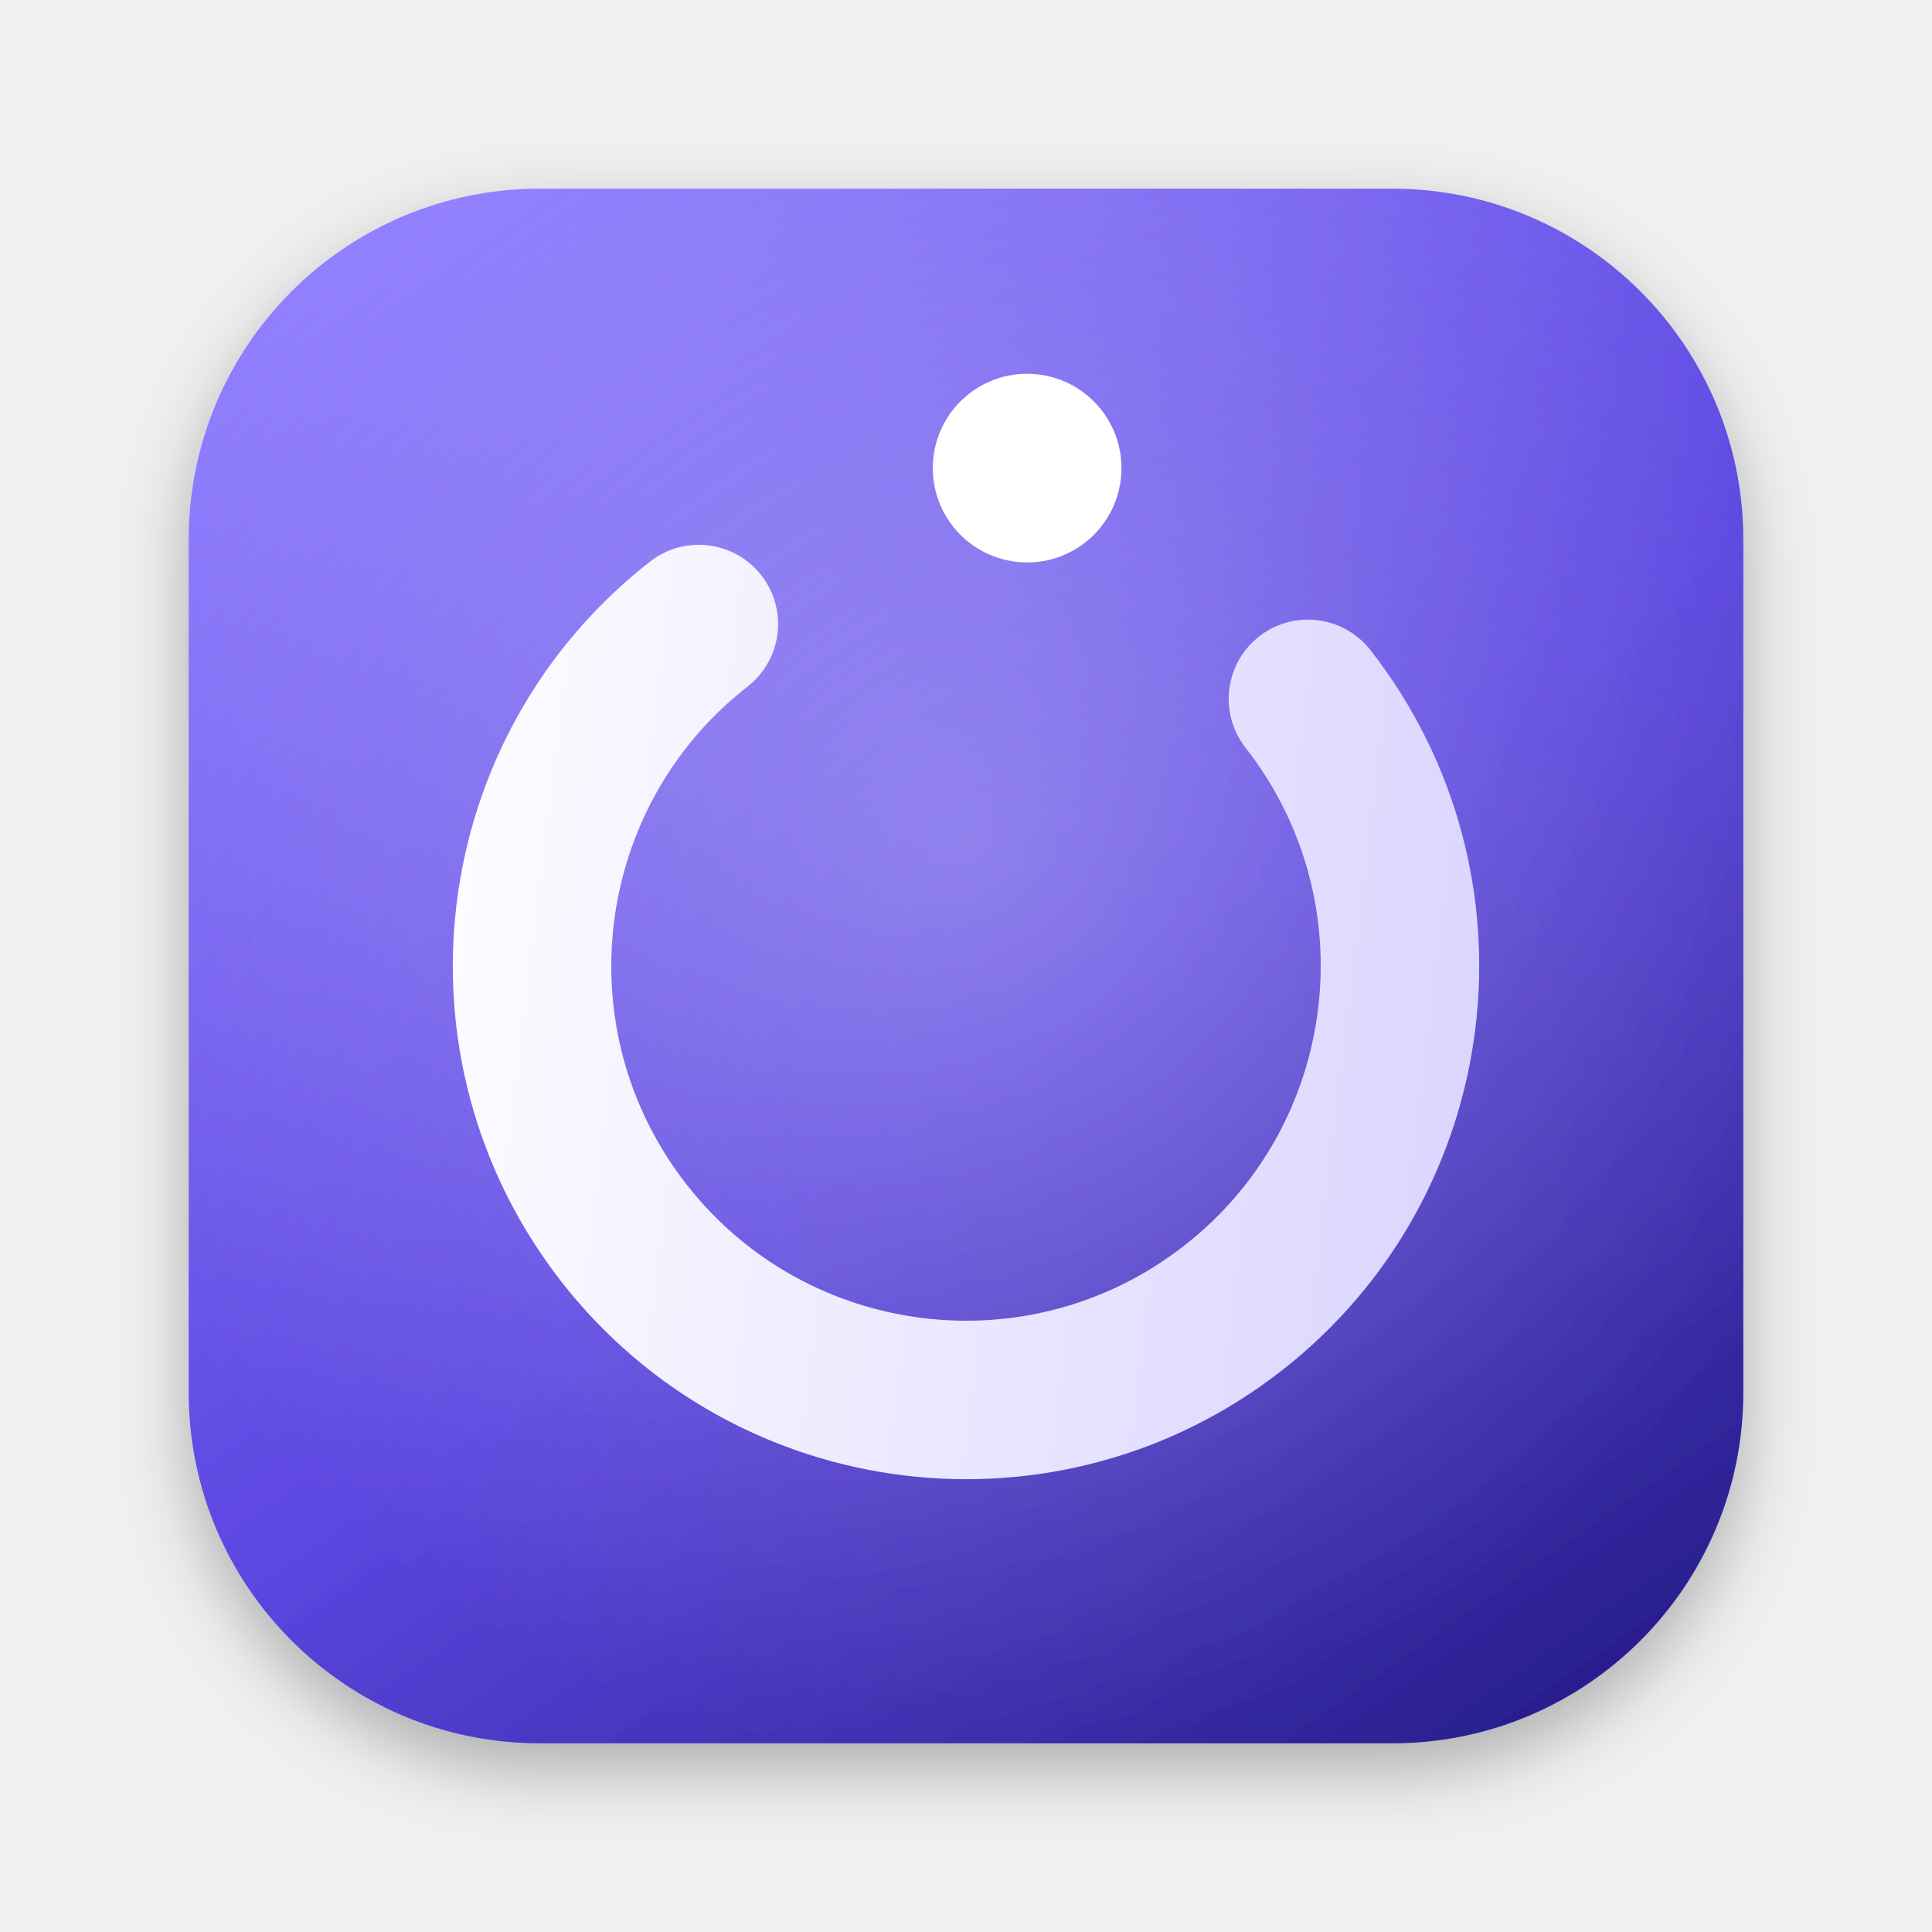
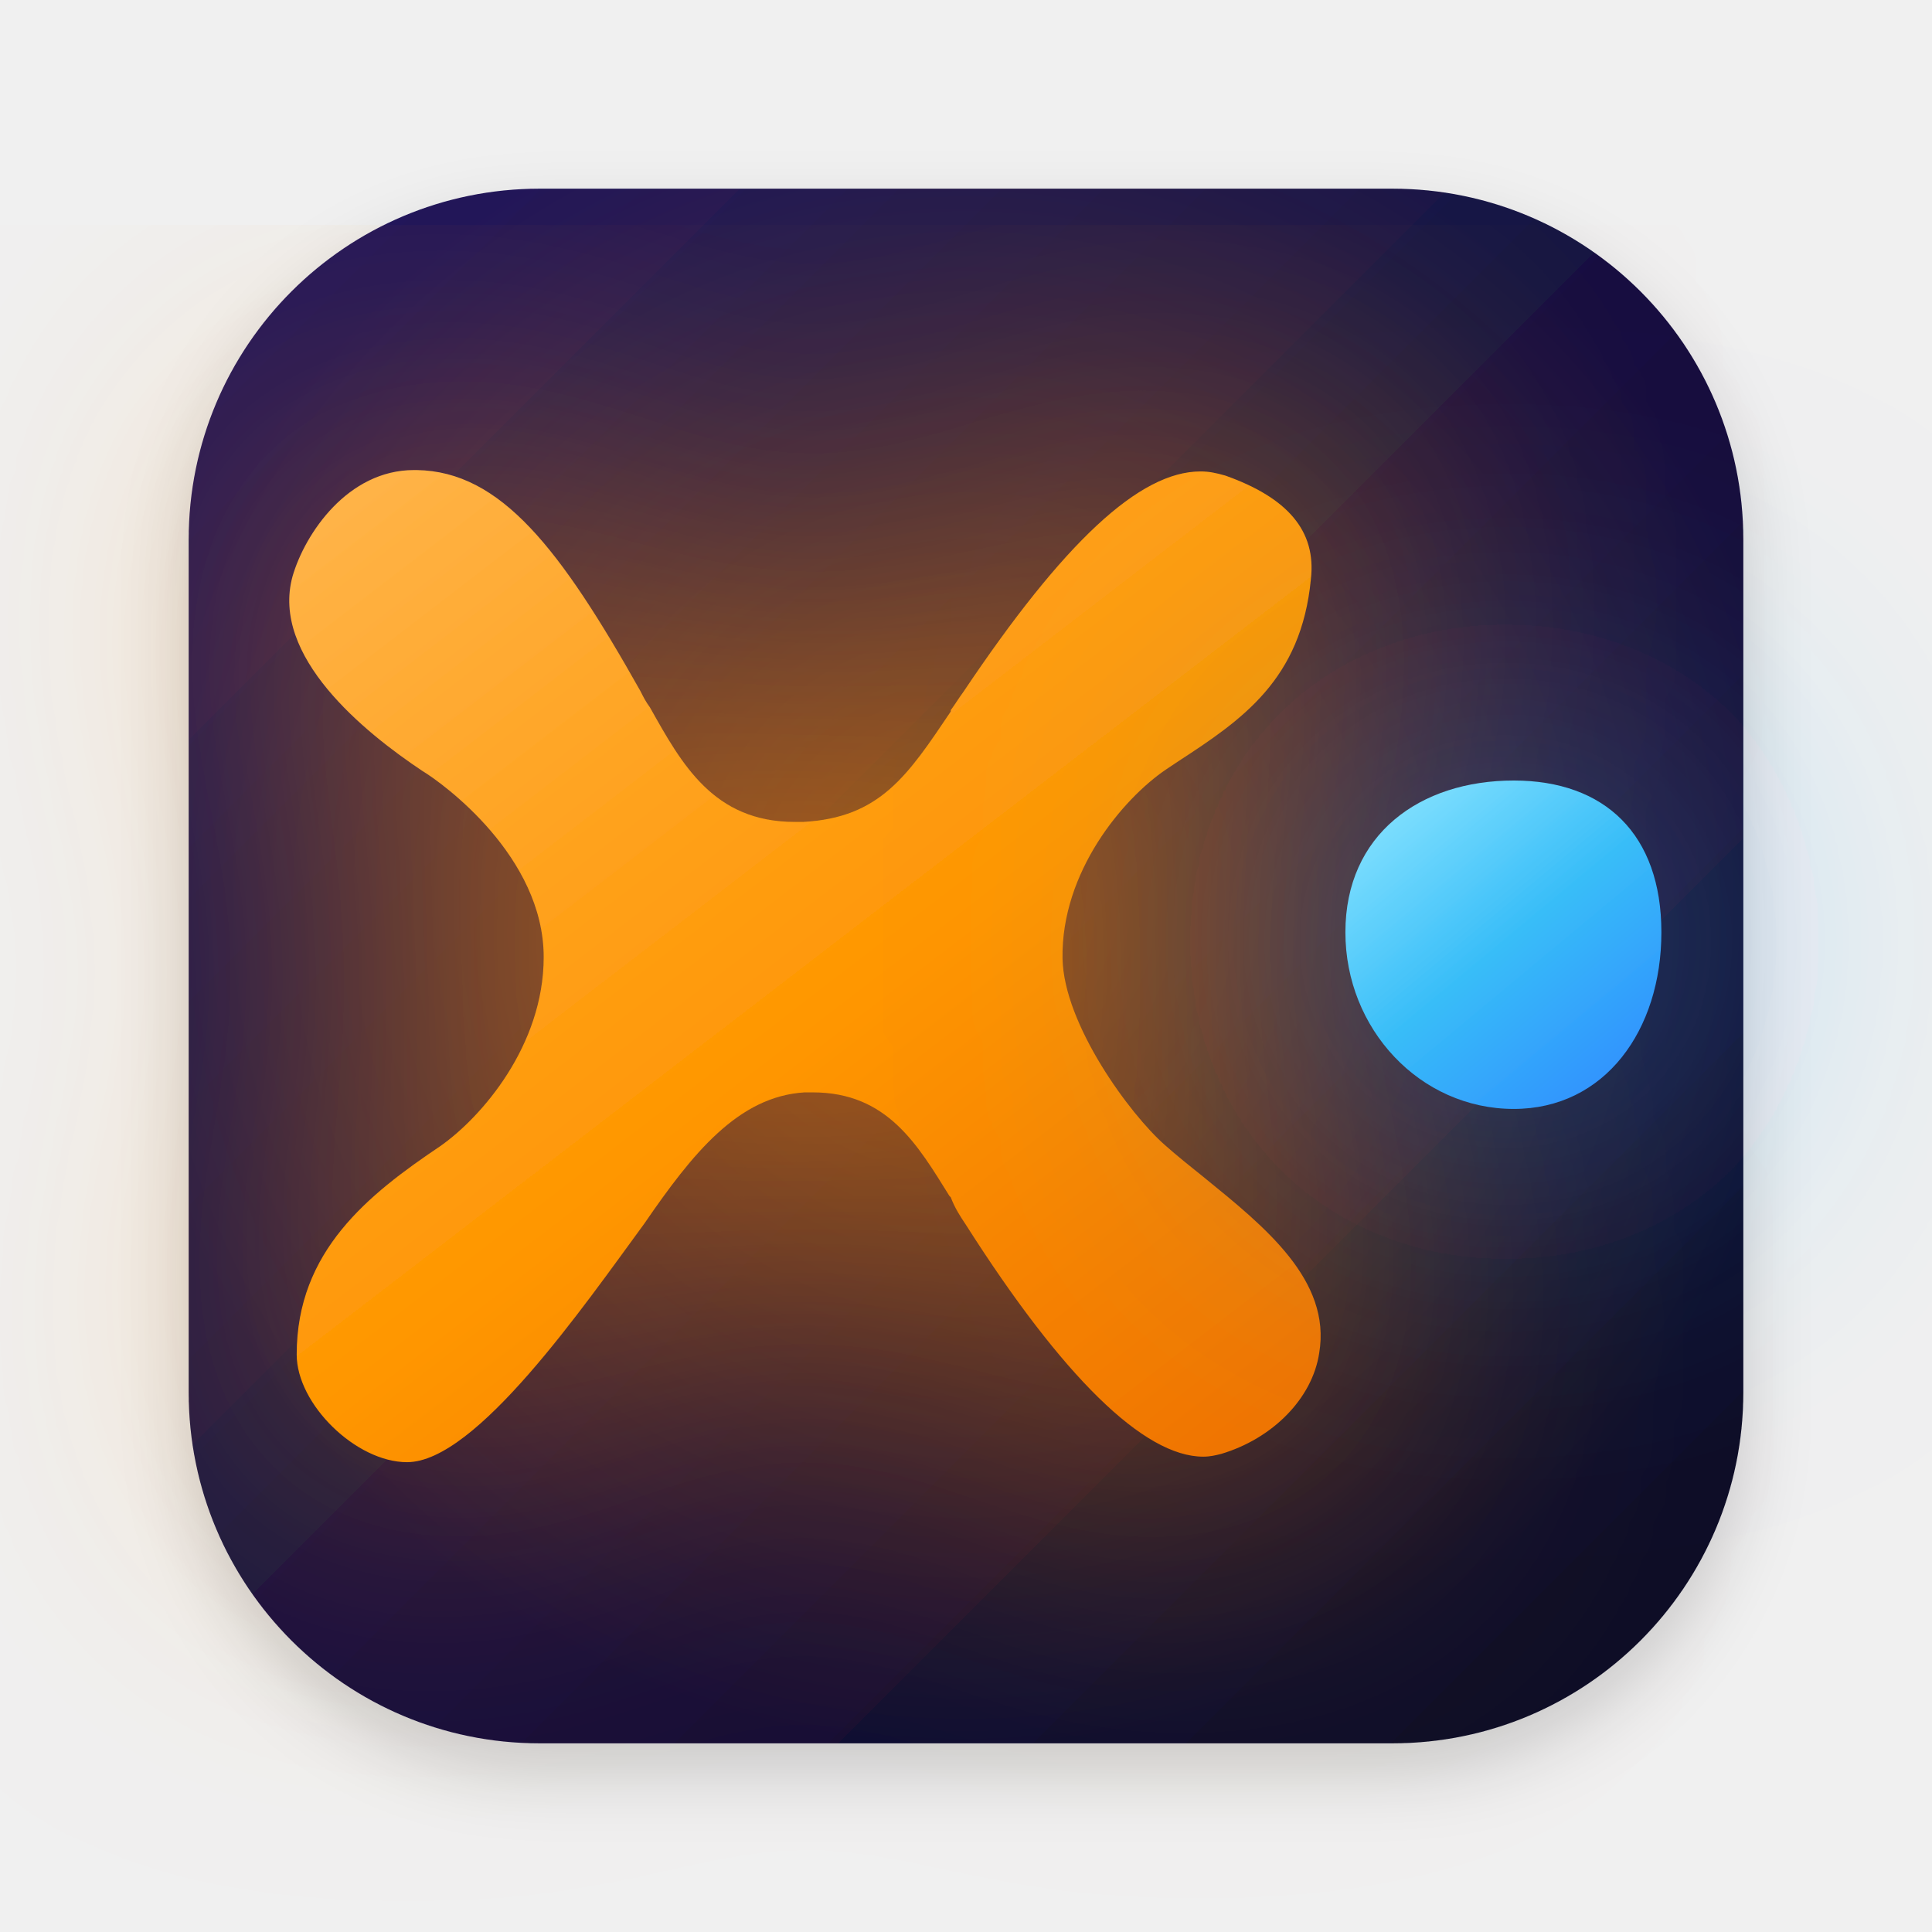
<svg xmlns="http://www.w3.org/2000/svg" width="1024" height="1024" viewBox="0 0 1024 1024">
  <defs>
-     <linearGradient id="bg" x1="0.15" y1="0" x2="0.85" y2="1">
-       <stop offset="0" stop-color="#8f7dff" />
-       <stop offset="0.55" stop-color="#5b46e0" />
-       <stop offset="1" stop-color="#2a1f8f" />
+     <linearGradient id="bg" x1="0" y1="0" x2="1" y2="1">
+       <stop offset="0" stop-color="#241a5e" />
+       <stop offset="1" stop-color="#0a0822" />
    </linearGradient>
-     <linearGradient id="ring" x1="0" y1="0" x2="1" y2="1">
-       <stop offset="0" stop-color="#ffffff" />
-       <stop offset="1" stop-color="#d9d2ff" />
+     <radialGradient id="halo" cx="0.5" cy="0.46" r="0.55">
+       <stop offset="0" stop-color="#ff9600" stop-opacity="0.28" />
+       <stop offset="1" stop-color="#ff9600" stop-opacity="0" />
+     </radialGradient>
+     <linearGradient id="orange" x1="0.1" y1="0" x2="0.9" y2="1">
+       <stop offset="0" stop-color="#ffb347" />
+       <stop offset="0.55" stop-color="#ff9600" />
+       <stop offset="1" stop-color="#f07400" />
    </linearGradient>
-     <radialGradient id="glow" cx="0.5" cy="0.42" r="0.6">
-       <stop offset="0" stop-color="#ffffff" stop-opacity="0.28" />
-       <stop offset="1" stop-color="#ffffff" stop-opacity="0" />
-     </radialGradient>
-     <filter id="shadow" x="-20%" y="-20%" width="140%" height="140%">
-       <feDropShadow dx="0" dy="14" stdDeviation="18" flood-color="#000" flood-opacity="0.28" />
+     <linearGradient id="azure" x1="0.1" y1="0" x2="0.9" y2="1">
+       <stop offset="0" stop-color="#8be5ff" />
+       <stop offset="0.5" stop-color="#38bdf8" />
+       <stop offset="1" stop-color="#2f8bff" />
+     </linearGradient>
+     <filter id="cardShadow" x="-20%" y="-20%" width="140%" height="140%">
+       <feDropShadow dx="0" dy="16" stdDeviation="18" flood-color="#000" flood-opacity="0.16" />
+     </filter>
+     <filter id="orangeGlow" filterUnits="userSpaceOnUse" x="0" y="0" width="1024" height="1024">
+       <feDropShadow dx="0" dy="0" stdDeviation="32.8" flood-color="#ff8a00" flood-opacity="0.72" />
+     </filter>
+     <filter id="azureGlow" filterUnits="userSpaceOnUse" x="0" y="0" width="1024" height="1024">
+       <feDropShadow dx="0" dy="0" stdDeviation="30.7" flood-color="#2f9bff" flood-opacity="0.72" />
    </filter>
  </defs>
-   <g filter="url(#shadow)">
-     <rect x="100" y="100" width="824" height="824" rx="186" fill="url(#bg)" />
-     <rect x="100" y="100" width="824" height="824" rx="186" fill="url(#glow)" />
-   </g>
-   <g transform="rotate(-38 512 512)">
-     <path d="M 512 282 A 230 230 0 1 0 742 512" fill="none" stroke="url(#ring)" stroke-width="84" stroke-linecap="round" />
-     <circle cx="700" cy="324" r="50" fill="#ffffff" />
+   <rect x="100" y="100" width="824" height="824" rx="186" fill="url(#bg)" filter="url(#cardShadow)" />
+   <rect x="100" y="100" width="824" height="824" rx="186" fill="url(#halo)" />
+   <g transform="translate(143.36 249.14) scale(7.3136) translate(-95.45122 -17.76432)">
+     <path d="M105.351,89.664 C101.651,89.664 97.351,85.464 97.351,81.864 C97.351,74.364 102.551,70.264 107.751,66.764 C110.751,64.664 115.251,59.464 115.251,53.064 C115.251,45.764 107.951,40.464 106.451,39.564 C102.251,36.764 95.451,31.264 97.051,25.464 C97.951,22.364 101.051,17.764 105.851,17.764 L106.051,17.764 C112.151,17.864 116.451,23.464 122.251,33.764 C122.451,34.164 122.651,34.564 122.951,34.964 C125.251,39.064 127.551,43.264 133.451,43.264 C133.651,43.264 133.851,43.264 134.051,43.264 C139.651,42.964 141.651,39.864 144.751,35.264 L144.751,35.164 C145.051,34.764 145.351,34.264 145.651,33.864 C152.951,22.964 158.451,17.864 162.851,17.864 C163.451,17.864 163.951,17.964 164.651,18.164 C169.151,19.764 171.251,22.164 170.851,25.664 C170.151,32.964 165.851,35.864 161.251,38.864 L160.351,39.464 C157.251,41.564 152.751,46.864 152.851,53.164 C152.951,57.964 157.751,64.464 160.251,66.664 C161.151,67.464 162.151,68.264 163.151,69.064 C167.451,72.564 172.351,76.464 171.451,81.764 C170.951,85.064 168.051,87.964 164.351,89.064 C163.951,89.164 163.551,89.264 163.051,89.264 C158.751,89.264 152.851,83.464 145.851,72.464 C145.451,71.864 145.051,71.264 144.751,70.464 L144.651,70.364 C142.351,66.664 140.151,62.864 134.751,62.864 C134.551,62.864 134.351,62.864 134.151,62.864 C129.351,63.164 126.051,67.264 122.551,72.364 C118.151,78.364 110.351,89.664 105.351,89.664 Z" fill="url(#orange)" filter="url(#orangeGlow)" />
+     <path d="M196.251,51.264 C196.251,58.364 192.151,64.064 185.551,64.064 C178.751,64.064 173.351,58.264 173.351,51.264 C173.351,44.164 178.751,40.264 185.551,40.264 C192.151,40.264 196.251,44.164 196.251,51.264 Z" fill="url(#azure)" filter="url(#azureGlow)" />
  </g>
</svg>
